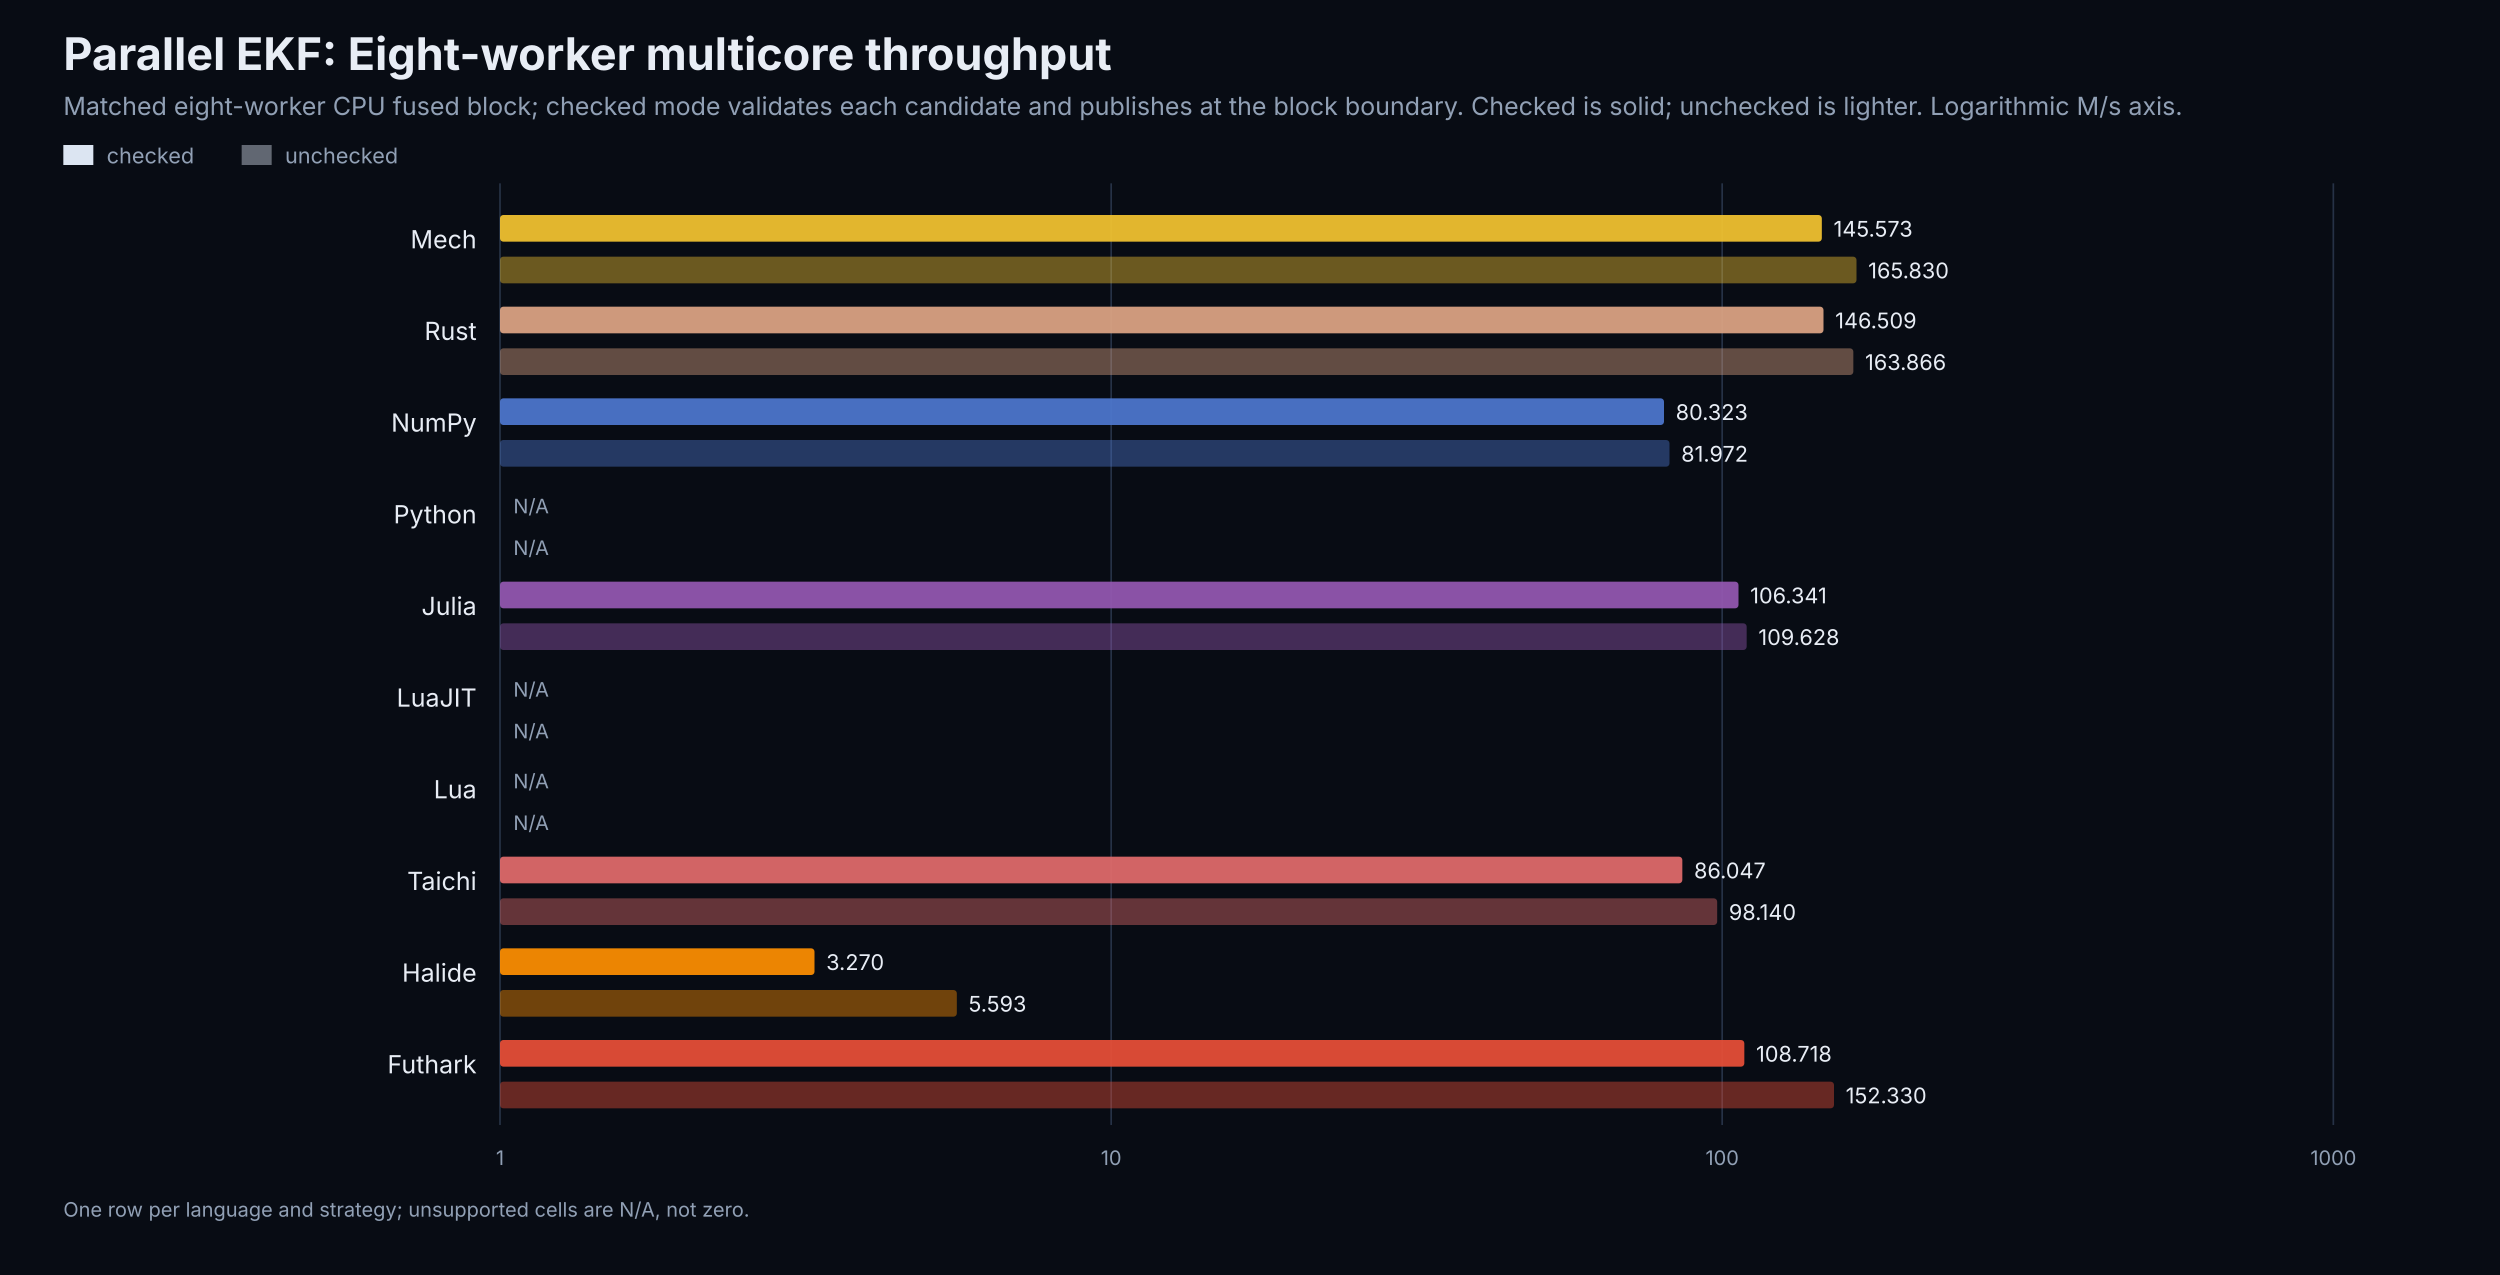
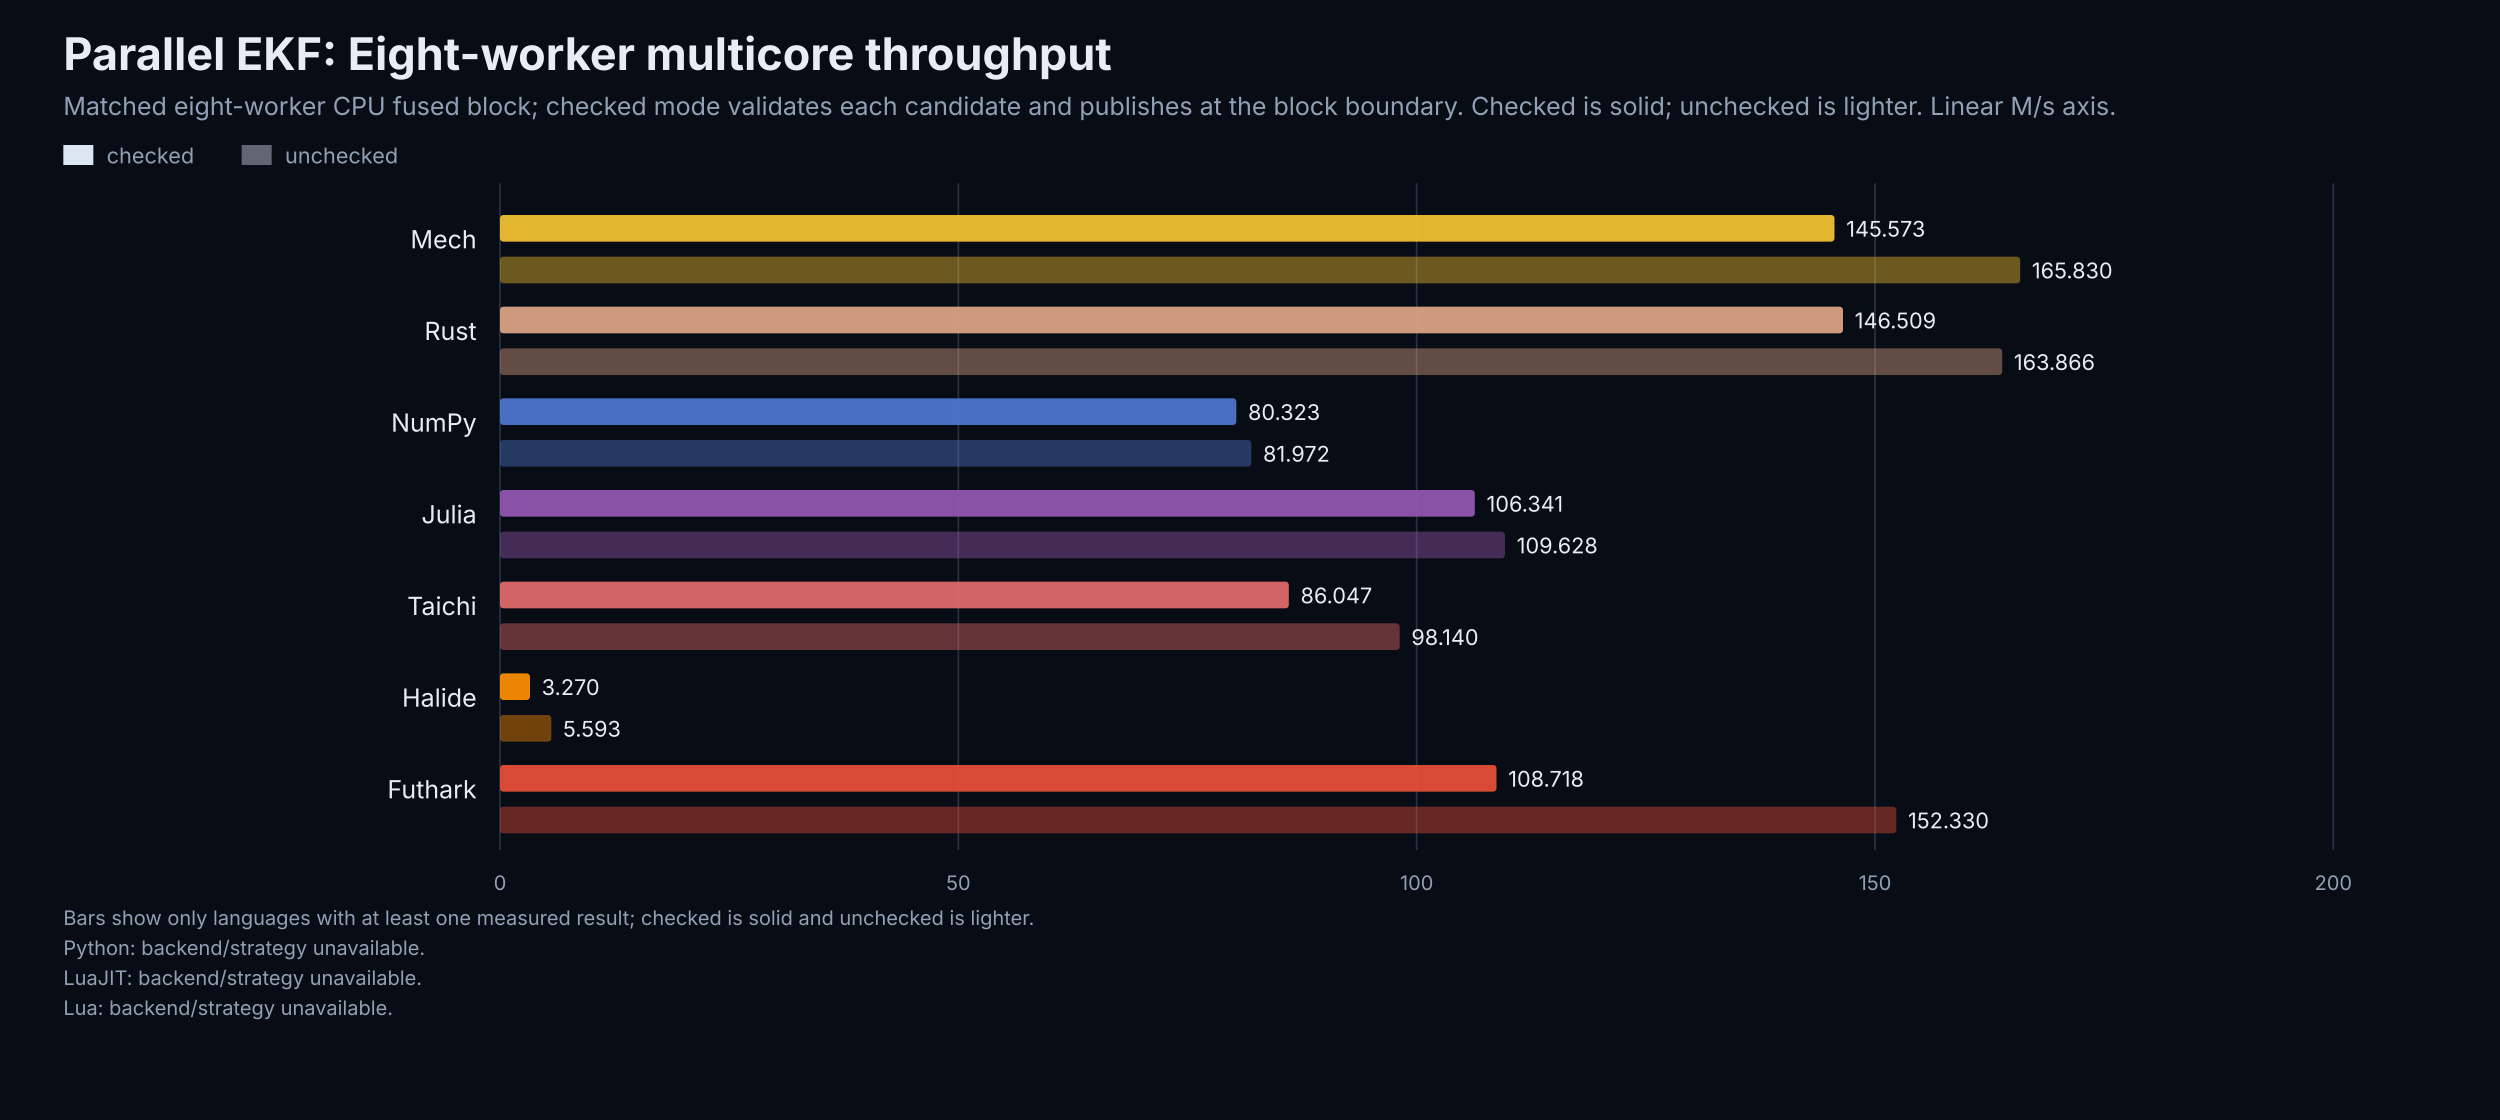
- <svg xmlns="http://www.w3.org/2000/svg" width="1500" height="765" viewBox="0 0 1500 765">
+ <svg xmlns="http://www.w3.org/2000/svg" width="1500" height="672" viewBox="0 0 1500 672">
  <rect width="100%" height="100%" fill="#080c14" />
  <style>text{font-family:-apple-system,BlinkMacSystemFont,"Segoe UI",sans-serif;fill:#e8edf5}.muted{fill:#91a0b5}.grid{stroke:#263246;stroke-width:1}.label{font-size:15px}.value{font-size:13px;font-variant-numeric:tabular-nums}</style>
  <text x="38" y="42" font-size="27" font-weight="700">Parallel EKF: Eight-worker multicore throughput</text>
-   <text x="38" y="69" class="muted" font-size="15">Matched eight-worker CPU fused block; checked mode validates each candidate and publishes at the block boundary. Checked is solid; unchecked is lighter. Logarithmic M/s axis.</text>
+   <text x="38" y="69" class="muted" font-size="15">Matched eight-worker CPU fused block; checked mode validates each candidate and publishes at the block boundary. Checked is solid; unchecked is lighter. Linear M/s axis.</text>
  <rect x="38" y="87" width="18" height="12" fill="#dce5f2" />
  <text x="64" y="98" class="muted" font-size="13">checked</text>
  <rect x="145" y="87" width="18" height="12" fill="#dce5f2" opacity="0.42" />
  <text x="171" y="98" class="muted" font-size="13">unchecked</text>
-   <line x1="300.0" y1="110" x2="300.0" y2="675" class="grid" />
-   <text x="300.0" y="699" text-anchor="middle" class="muted" font-size="12">1</text>
-   <line x1="666.7" y1="110" x2="666.7" y2="675" class="grid" />
-   <text x="666.7" y="699" text-anchor="middle" class="muted" font-size="12">10</text>
-   <line x1="1033.3" y1="110" x2="1033.3" y2="675" class="grid" />
-   <text x="1033.3" y="699" text-anchor="middle" class="muted" font-size="12">100</text>
-   <line x1="1400.0" y1="110" x2="1400.0" y2="675" class="grid" />
-   <text x="1400.0" y="699" text-anchor="middle" class="muted" font-size="12">1000</text>
+   <line x1="300.0" y1="110" x2="300.0" y2="510" class="grid" />
+   <text x="300.0" y="534" text-anchor="middle" class="muted" font-size="12">0</text>
+   <line x1="575.0" y1="110" x2="575.0" y2="510" class="grid" />
+   <text x="575.0" y="534" text-anchor="middle" class="muted" font-size="12">50</text>
+   <line x1="850.0" y1="110" x2="850.0" y2="510" class="grid" />
+   <text x="850.0" y="534" text-anchor="middle" class="muted" font-size="12">100</text>
+   <line x1="1125.0" y1="110" x2="1125.0" y2="510" class="grid" />
+   <text x="1125.0" y="534" text-anchor="middle" class="muted" font-size="12">150</text>
+   <line x1="1400.0" y1="110" x2="1400.0" y2="510" class="grid" />
+   <text x="1400.0" y="534" text-anchor="middle" class="muted" font-size="12">200</text>
  <text x="286" y="149" text-anchor="end" class="label">Mech</text>
-   <rect x="300" y="129" width="793.1" height="16" rx="2" fill="#f4c430" opacity="0.92" />
-   <text x="1100.1" y="142" class="value">145.573</text>
-   <rect x="300" y="154" width="813.9" height="16" rx="2" fill="#f4c430" opacity="0.42" />
-   <text x="1120.9" y="167" class="value">165.830</text>
+   <rect x="300" y="129" width="800.7" height="16" rx="2" fill="#f4c430" opacity="0.92" />
+   <text x="1107.7" y="142" class="value">145.573</text>
+   <rect x="300" y="154" width="912.1" height="16" rx="2" fill="#f4c430" opacity="0.42" />
+   <text x="1219.1" y="167" class="value">165.830</text>
  <text x="286" y="204" text-anchor="end" class="label">Rust</text>
-   <rect x="300" y="184" width="794.1" height="16" rx="2" fill="#dea584" opacity="0.92" />
-   <text x="1101.1" y="197" class="value">146.509</text>
-   <rect x="300" y="209" width="812.0" height="16" rx="2" fill="#dea584" opacity="0.42" />
-   <text x="1119.0" y="222" class="value">163.866</text>
+   <rect x="300" y="184" width="805.8" height="16" rx="2" fill="#dea584" opacity="0.92" />
+   <text x="1112.8" y="197" class="value">146.509</text>
+   <rect x="300" y="209" width="901.3" height="16" rx="2" fill="#dea584" opacity="0.42" />
+   <text x="1208.3" y="222" class="value">163.866</text>
  <text x="286" y="259" text-anchor="end" class="label">NumPy</text>
-   <rect x="300" y="239" width="698.4" height="16" rx="2" fill="#4d77cf" opacity="0.92" />
-   <text x="1005.4" y="252" class="value">80.323</text>
-   <rect x="300" y="264" width="701.7" height="16" rx="2" fill="#4d77cf" opacity="0.42" />
-   <text x="1008.7" y="277" class="value">81.972</text>
-   <text x="286" y="314" text-anchor="end" class="label">Python</text>
-   <text x="308" y="308" class="muted" font-size="12">N/A</text>
-   <text x="308" y="333" class="muted" font-size="12">N/A</text>
-   <text x="286" y="369" text-anchor="end" class="label">Julia</text>
-   <rect x="300" y="349" width="743.1" height="16" rx="2" fill="#9558b2" opacity="0.92" />
-   <text x="1050.1" y="362" class="value">106.341</text>
-   <rect x="300" y="374" width="748.0" height="16" rx="2" fill="#9558b2" opacity="0.42" />
-   <text x="1055.0" y="387" class="value">109.628</text>
-   <text x="286" y="424" text-anchor="end" class="label">LuaJIT</text>
-   <text x="308" y="418" class="muted" font-size="12">N/A</text>
-   <text x="308" y="443" class="muted" font-size="12">N/A</text>
-   <text x="286" y="479" text-anchor="end" class="label">Lua</text>
-   <text x="308" y="473" class="muted" font-size="12">N/A</text>
-   <text x="308" y="498" class="muted" font-size="12">N/A</text>
-   <text x="286" y="534" text-anchor="end" class="label">Taichi</text>
-   <rect x="300" y="514" width="709.4" height="16" rx="2" fill="#e36b6b" opacity="0.92" />
-   <text x="1016.4" y="527" class="value">86.047</text>
-   <rect x="300" y="539" width="730.3" height="16" rx="2" fill="#e36b6b" opacity="0.42" />
-   <text x="1037.3" y="552" class="value">98.140</text>
-   <text x="286" y="589" text-anchor="end" class="label">Halide</text>
-   <rect x="300" y="569" width="188.7" height="16" rx="2" fill="#ff8f00" opacity="0.92" />
-   <text x="495.7" y="582" class="value">3.270</text>
-   <rect x="300" y="594" width="274.1" height="16" rx="2" fill="#ff8f00" opacity="0.42" />
-   <text x="581.1" y="607" class="value">5.593</text>
-   <text x="286" y="644" text-anchor="end" class="label">Futhark</text>
-   <rect x="300" y="624" width="746.6" height="16" rx="2" fill="#e94f37" opacity="0.92" />
-   <text x="1053.6" y="637" class="value">108.718</text>
-   <rect x="300" y="649" width="800.4" height="16" rx="2" fill="#e94f37" opacity="0.42" />
-   <text x="1107.4" y="662" class="value">152.330</text>
-   <text x="38" y="730" class="muted" font-size="12">One row per language and strategy; unsupported cells are N/A, not zero.</text>
+   <rect x="300" y="239" width="441.8" height="16" rx="2" fill="#4d77cf" opacity="0.92" />
+   <text x="748.8" y="252" class="value">80.323</text>
+   <rect x="300" y="264" width="450.8" height="16" rx="2" fill="#4d77cf" opacity="0.42" />
+   <text x="757.8" y="277" class="value">81.972</text>
+   <text x="286" y="314" text-anchor="end" class="label">Julia</text>
+   <rect x="300" y="294" width="584.9" height="16" rx="2" fill="#9558b2" opacity="0.92" />
+   <text x="891.9" y="307" class="value">106.341</text>
+   <rect x="300" y="319" width="603.0" height="16" rx="2" fill="#9558b2" opacity="0.42" />
+   <text x="910.0" y="332" class="value">109.628</text>
+   <text x="286" y="369" text-anchor="end" class="label">Taichi</text>
+   <rect x="300" y="349" width="473.3" height="16" rx="2" fill="#e36b6b" opacity="0.92" />
+   <text x="780.3" y="362" class="value">86.047</text>
+   <rect x="300" y="374" width="539.8" height="16" rx="2" fill="#e36b6b" opacity="0.42" />
+   <text x="846.8" y="387" class="value">98.140</text>
+   <text x="286" y="424" text-anchor="end" class="label">Halide</text>
+   <rect x="300" y="404" width="18.0" height="16" rx="2" fill="#ff8f00" opacity="0.92" />
+   <text x="325.0" y="417" class="value">3.270</text>
+   <rect x="300" y="429" width="30.8" height="16" rx="2" fill="#ff8f00" opacity="0.42" />
+   <text x="337.8" y="442" class="value">5.593</text>
+   <text x="286" y="479" text-anchor="end" class="label">Futhark</text>
+   <rect x="300" y="459" width="597.9" height="16" rx="2" fill="#e94f37" opacity="0.92" />
+   <text x="904.9" y="472" class="value">108.718</text>
+   <rect x="300" y="484" width="837.8" height="16" rx="2" fill="#e94f37" opacity="0.42" />
+   <text x="1144.8" y="497" class="value">152.330</text>
+   <text x="38" y="555" class="muted" font-size="12">Bars show only languages with at least one measured result; checked is solid and unchecked is lighter.</text>
+   <text x="38" y="573" class="muted" font-size="12">Python: backend/strategy unavailable.</text>
+   <text x="38" y="591" class="muted" font-size="12">LuaJIT: backend/strategy unavailable.</text>
+   <text x="38" y="609" class="muted" font-size="12">Lua: backend/strategy unavailable.</text>
</svg>
